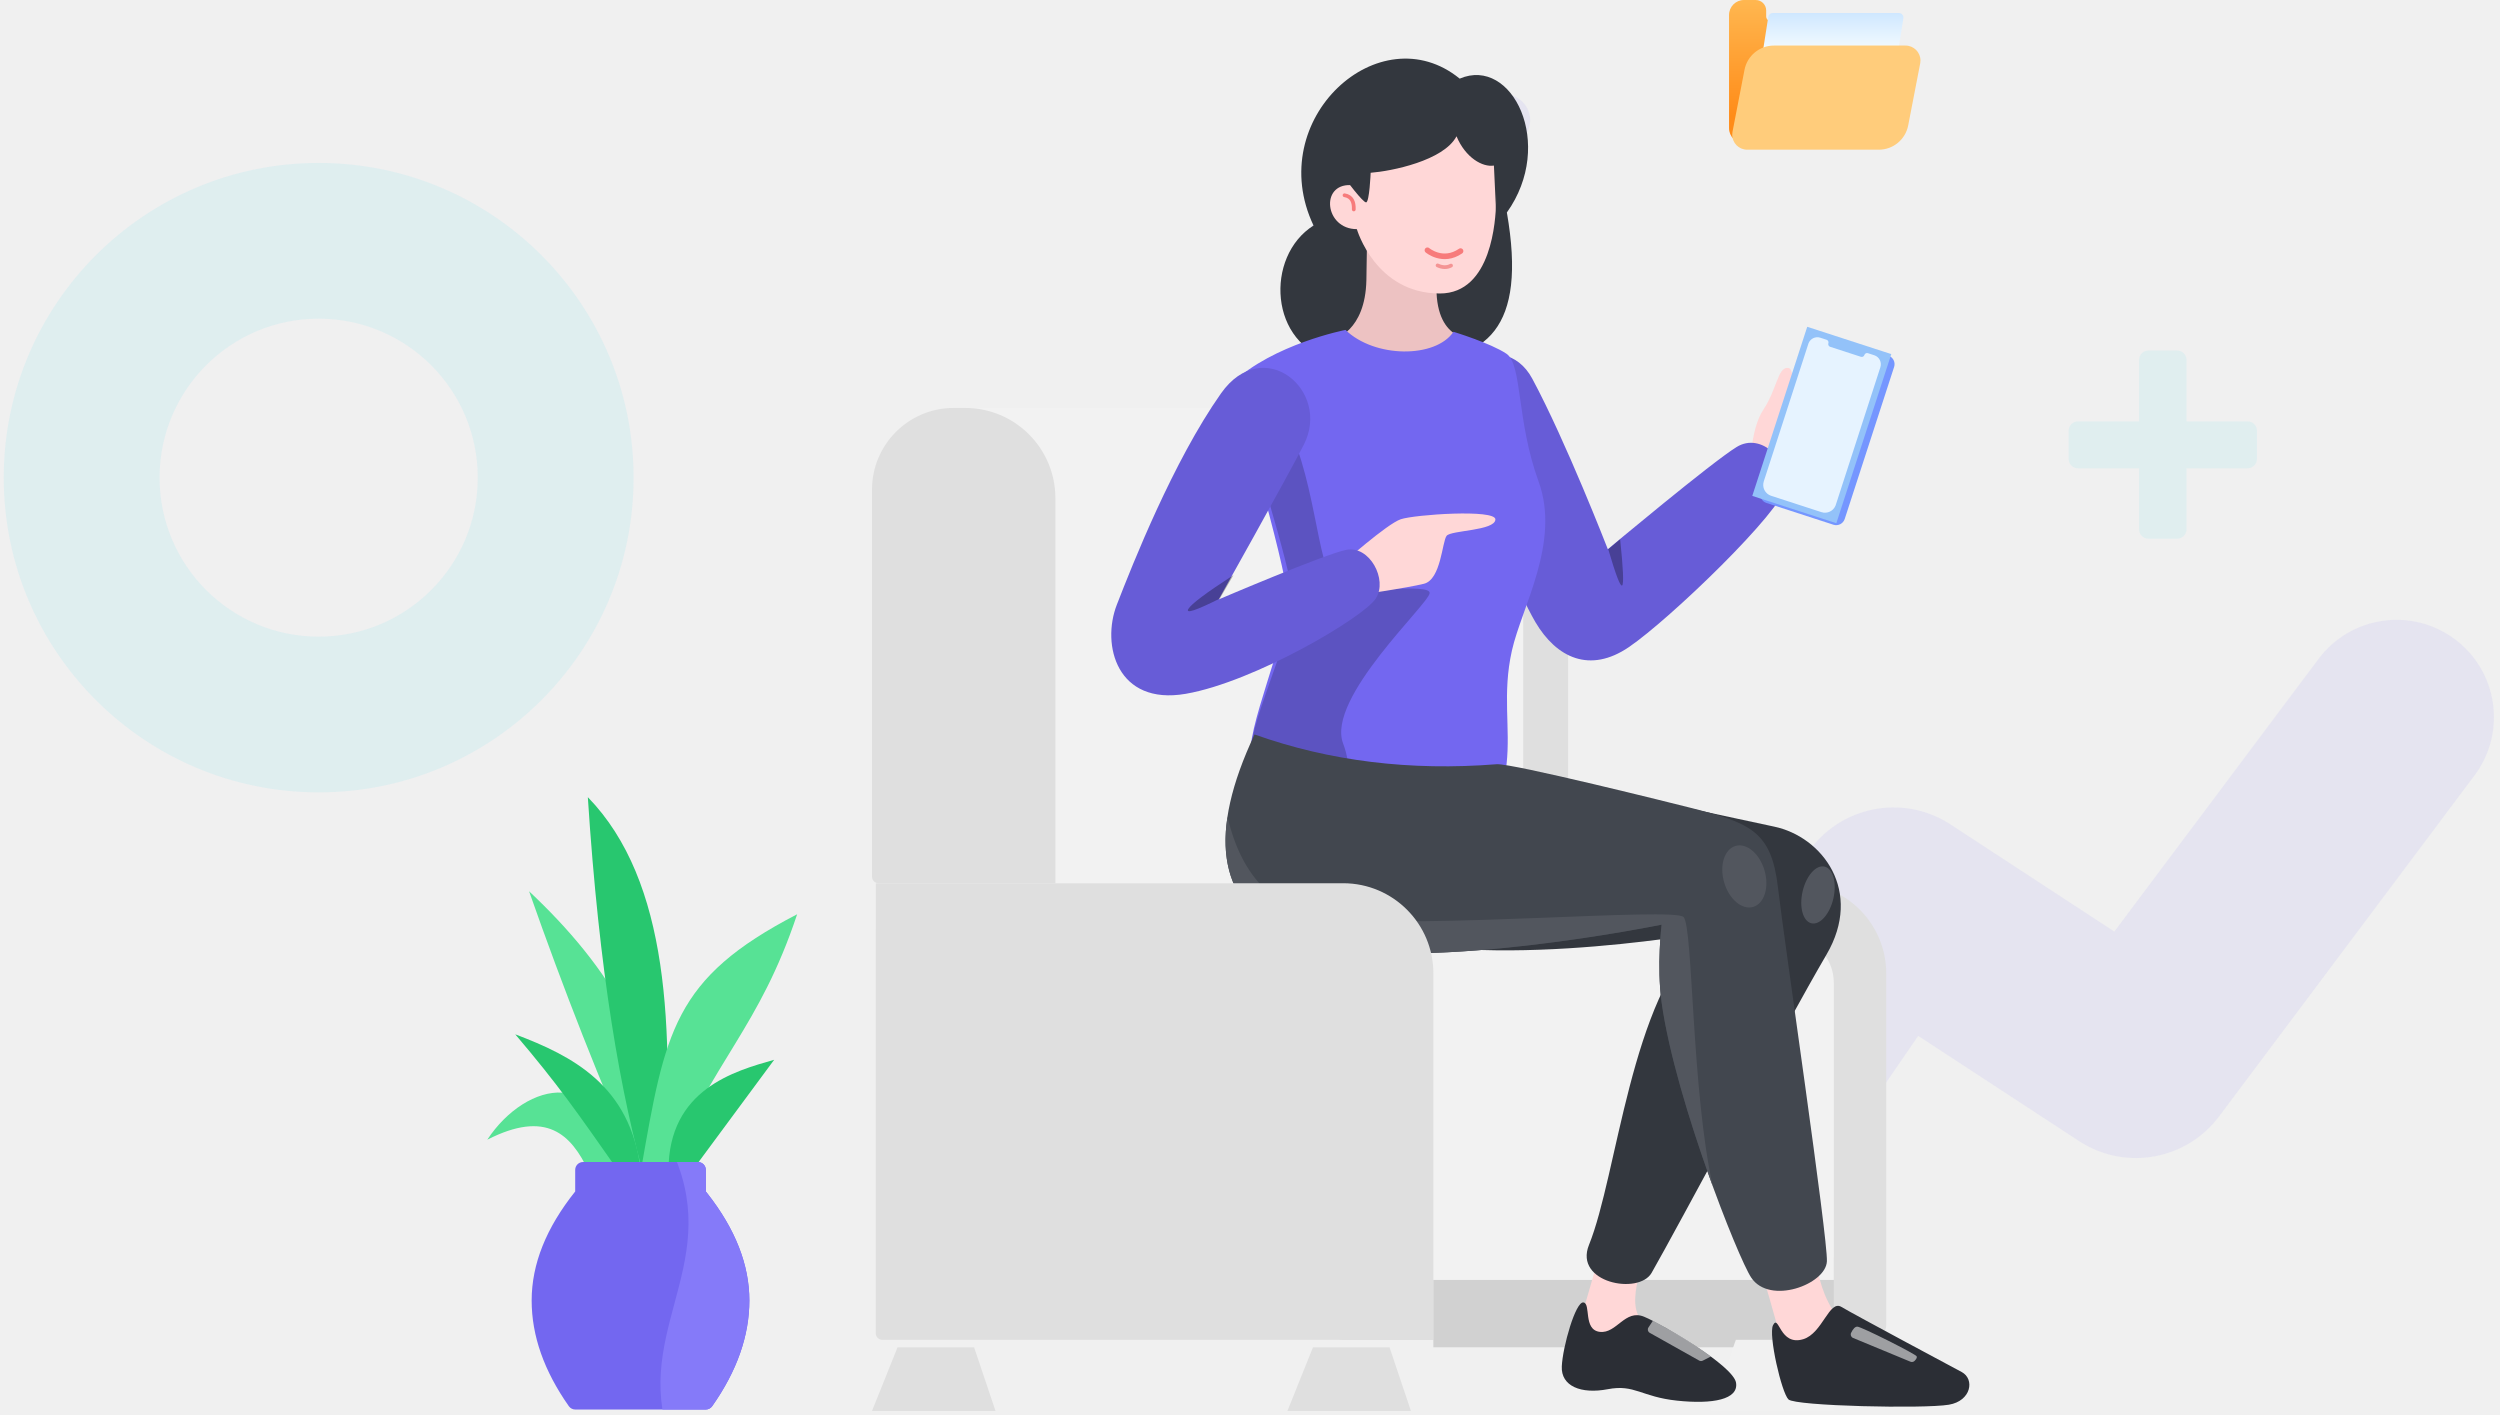
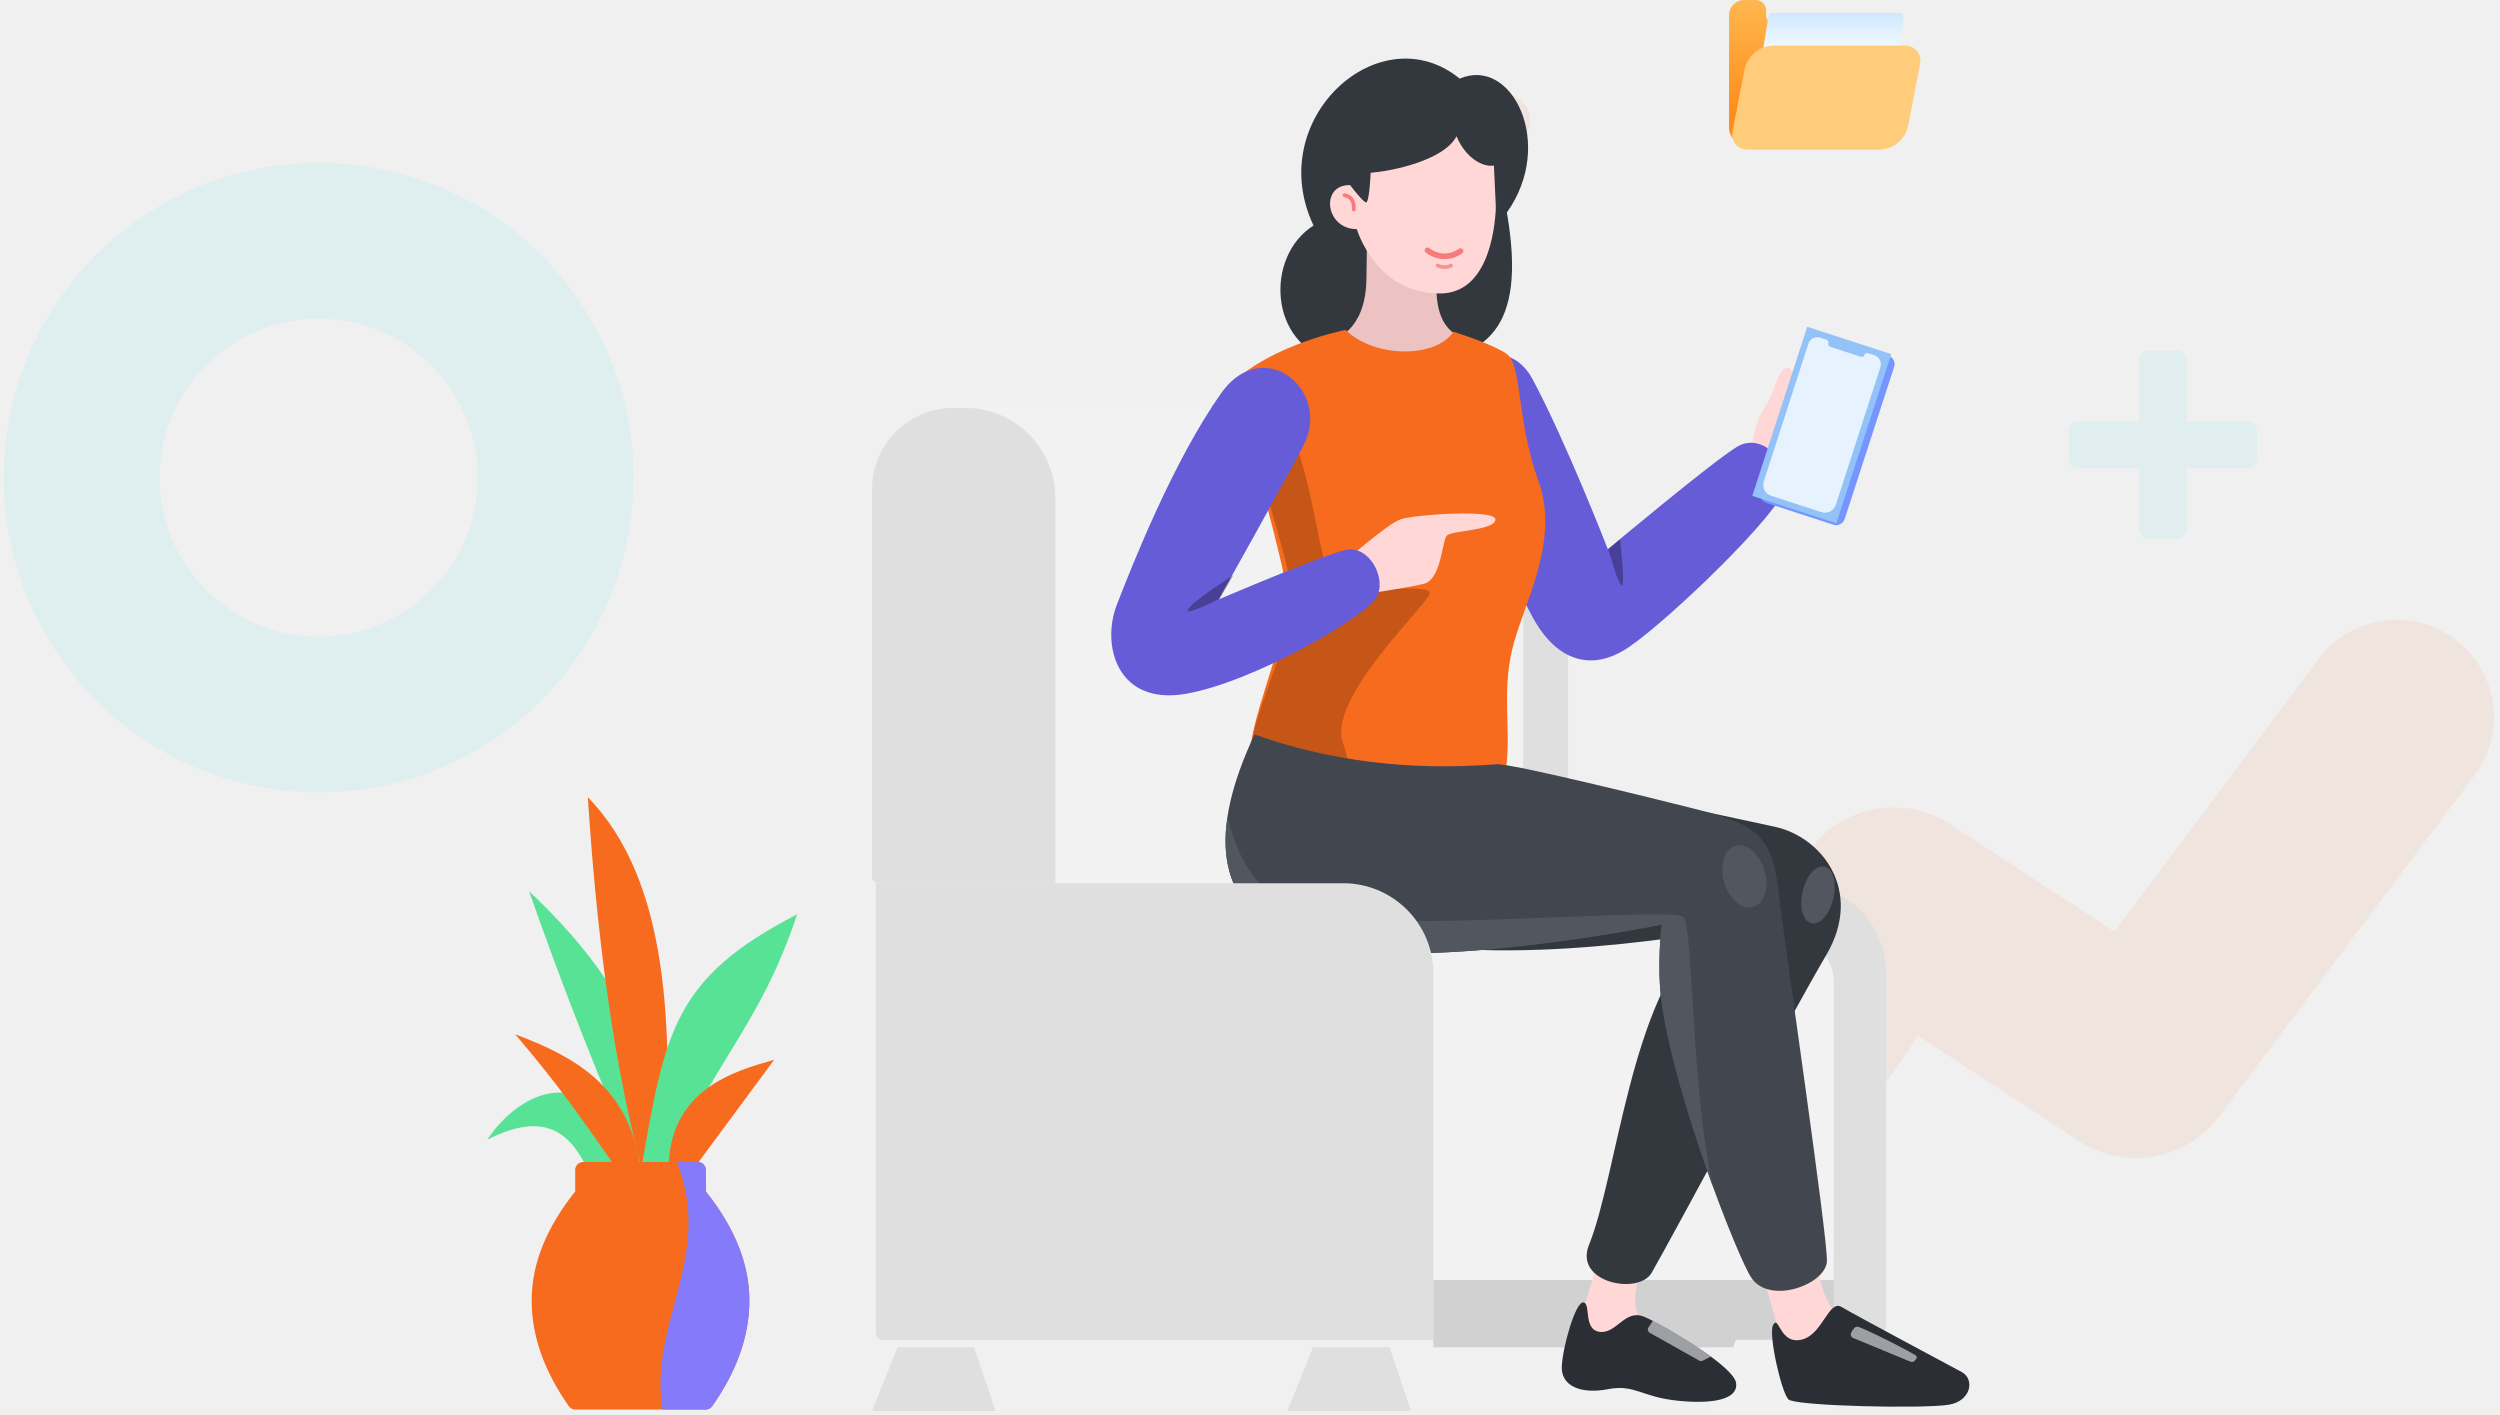
<svg xmlns="http://www.w3.org/2000/svg" xmlns:xlink="http://www.w3.org/1999/xlink" width="668" height="378" viewBox="0 0 668 378">
  <defs>
    <linearGradient id="ole6nyj9la" x1="50%" x2="50%" y1="81.177%" y2="-34.513%">
      <stop offset="0%" stop-color="#FF8C19" />
      <stop offset="100%" stop-color="#FFC967" />
    </linearGradient>
    <linearGradient id="am8kexv0ib" x1="62.11%" x2="62.11%" y1="31.381%" y2="-27.478%">
      <stop offset="0%" stop-color="#F8FDFF" />
      <stop offset="100%" stop-color="#AAD4FF" />
    </linearGradient>
    <path id="otu1t6pfxc" d="M13.75.112h30.673c1.168 0 2.115.94 2.115 2.1v5.774c7.757 9.712 11.635 19.423 11.635 29.135 0 9.412-3.312 18.825-9.935 28.237-.396.562-1.044.897-1.735.897H11.67c-.691 0-1.339-.335-1.735-.897C3.312 55.946 0 46.533 0 37.121c0-9.528 3.733-19.057 11.2-28.585l.435-.55V2.212c0-1.16.947-2.1 2.115-2.1z" />
  </defs>
  <g fill="none" fill-rule="evenodd">
    <g>
      <g>
        <g>
-           <path fill="#7367F0" fill-rule="nonzero" d="M618.526 151.035c8.614-11.498 24.925-13.841 36.431-5.233 11.392 8.523 13.803 24.583 5.492 36.06l-.255.347-68.253 91.106c-8.694 11.604-24.84 14.547-37.057 6.824l-.369-.237-42.967-28.104-43.322 63.054c-8.055 11.723-24.014 14.788-35.83 6.96l-.356-.241c-11.731-8.05-14.799-23.998-6.965-35.806l.24-.356 56.77-82.626c8.458-12.31 25.123-15.701 37.709-7.754l.38.244L563.94 223.9l54.586-72.864zM395.115 3.192C397.3.02 401.65-.788 404.833 1.39c3.14 2.149 3.97 6.4 1.892 9.562l-.085.126-17.01 24.708c-2.493 3.482-7.318 4.321-10.842 1.912l-.125-.087-9.77-6.954-10.587 16.772c-2.029 3.214-6.259 4.21-9.51 2.264l-.128-.079c-3.224-2.023-4.222-6.24-2.27-9.481l.078-.128 14.041-22.241c2.313-3.664 7.168-4.765 10.843-2.46l.192.125.189.13 9.974 7.1 13.4-19.467z" opacity=".085" transform="translate(-143, -351) translate(143.5, 351) translate(0.5, 25)" />
+           <path fill="#F66B1D" fill-rule="nonzero" d="M618.526 151.035c8.614-11.498 24.925-13.841 36.431-5.233 11.392 8.523 13.803 24.583 5.492 36.06l-.255.347-68.253 91.106c-8.694 11.604-24.84 14.547-37.057 6.824l-.369-.237-42.967-28.104-43.322 63.054c-8.055 11.723-24.014 14.788-35.83 6.96l-.356-.241c-11.731-8.05-14.799-23.998-6.965-35.806l.24-.356 56.77-82.626c8.458-12.31 25.123-15.701 37.709-7.754l.38.244L563.94 223.9l54.586-72.864zM395.115 3.192C397.3.02 401.65-.788 404.833 1.39c3.14 2.149 3.97 6.4 1.892 9.562l-.085.126-17.01 24.708c-2.493 3.482-7.318 4.321-10.842 1.912l-.125-.087-9.77-6.954-10.587 16.772c-2.029 3.214-6.259 4.21-9.51 2.264l-.128-.079c-3.224-2.023-4.222-6.24-2.27-9.481l.078-.128 14.041-22.241c2.313-3.664 7.168-4.765 10.843-2.46l.192.125.189.13 9.974 7.1 13.4-19.467z" opacity=".085" transform="translate(-143, -351) translate(143.5, 351) translate(0.5, 25)" />
          <path fill="#00CFE8" d="M583.235 116.44v-16.308h16.322c1.38 0 2.5-1.12 2.5-2.5v-7.543c0-1.38-1.12-2.5-2.5-2.5h-16.322V71.16c0-1.381-1.12-2.5-2.5-2.5h-7.673c-1.38 0-2.5 1.119-2.5 2.5v16.43h-16.321c-1.381 0-2.5 1.12-2.5 2.5v7.543c0 1.38 1.119 2.5 2.5 2.5h16.321v16.309c0 1.38 1.12 2.5 2.5 2.5h7.673c1.38 0 2.5-1.12 2.5-2.5z" opacity=".07" transform="translate(-143, -351) translate(143.5, 351) translate(0.5, 25)" />
          <path fill="#00CFE8" d="M84.148 18.537c46.474 0 84.15 37.65 84.15 84.093 0 46.443-37.676 84.093-84.15 84.093-46.474 0-84.15-37.65-84.15-84.093 0-46.443 37.676-84.093 84.15-84.093zm0 41.613c-23.477 0-42.508 19.019-42.508 42.48 0 23.46 19.031 42.48 42.508 42.48 23.477 0 42.509-19.02 42.509-42.48 0-23.461-19.032-42.48-42.509-42.48z" opacity=".074" transform="translate(-143, -351) translate(143.5, 351) translate(0.5, 25)" />
        </g>
        <g>
          <path fill="#DFDFDF" d="M47.111 236H172v118c0 2.21-1.79 4-4 4H27c-2.21 0-4-1.79-4-4v-93.889C23 246.795 33.795 236 47.111 236z" transform="translate(-143, -351) translate(143.5, 351) translate(328, 189) scale(-1, 1) translate(-328, -189) translate(129.5, 0)" />
          <path fill="#D1D1D1" d="M37 336L144 336 144 360 37 360z" transform="translate(-143, -351) translate(143.5, 351) translate(328, 189) scale(-1, 1) translate(-328, -189) translate(129.5, 0)" />
          <path fill="#DFDFDF" d="M176.173 360L183 377 150 377 155.719 360z" transform="translate(-143, -351) translate(143.5, 351) translate(328, 189) scale(-1, 1) translate(-328, -189) translate(129.5, 0)" />
          <path fill="#F1F1F1" d="M63.173 358L70 377 37 377 42.719 358z" transform="translate(-143, -351) translate(143.5, 351) translate(328, 189) scale(-1, 1) translate(-328, -189) translate(129.5, 0)" />
          <path fill="#DFDFDF" d="M287.173 360L294 377 261 377 266.719 360zM131.578 109.894L172 109v139h-64V134c0-13.109 10.473-23.816 23.578-24.106z" transform="translate(-143, -351) translate(143.5, 351) translate(328, 189) scale(-1, 1) translate(-328, -189) translate(129.5, 0)" />
          <path fill="#F2F2F2" d="M144.111 109H271.16c12.062 0 21.84 9.778 21.84 21.84v117.413c0 .965-.782 1.747-1.747 1.747H120V133.111C120 119.795 130.795 109 144.111 109z" transform="translate(-143, -351) translate(143.5, 351) translate(328, 189) scale(-1, 1) translate(-328, -189) translate(129.5, 0)" />
          <path fill="#DFDFDF" d="M269.111 109h3.049c12.062 0 21.84 9.778 21.84 21.84v103.413c0 .965-.782 1.747-1.747 1.747H245V133.111C245 119.795 255.795 109 269.111 109z" transform="translate(-143, -351) translate(143.5, 351) translate(328, 189) scale(-1, 1) translate(-328, -189) translate(129.5, 0)" />
          <path fill="#F2F2F2" d="M49.6 250H165v92H37v-79.4c0-6.959 5.641-12.6 12.6-12.6z" transform="translate(-143, -351) translate(143.5, 351) translate(328, 189) scale(-1, 1) translate(-328, -189) translate(129.5, 0)" />
          <g>
            <g>
              <path fill="#33373E" d="M14.105 80.612C-3.09 76.584-4.223 52.84 8.85 44.604-4.632 16.172 26.547-12.057 47.904 5.352 61.905-.677 73.54 22.849 60.512 41.12c5.463 31.373-5.655 39.483-25.696 39.828l-20.71-.337z" transform="translate(-143, -351) translate(143.5, 351) translate(328, 189) scale(-1, 1) translate(-328, -189) translate(129.5, 0) translate(115.5, 196) scale(-1, 1) translate(-115.5, -196) translate(0, 15) translate(46.12518, 0.659181)" />
              <path fill="#EDC2C2" d="M14.32 74.942s8.364-1.976 8.654-15.764c.29-13.788.087-18.495.087-18.495l18.425-.334s.201 15.366.204 20.925c.008 14.928 10.348 13.668 10.348 13.668s-2.15 12.104-18.845 13.049c-13.036.738-18.874-13.05-18.874-13.05z" transform="translate(-143, -351) translate(143.5, 351) translate(328, 189) scale(-1, 1) translate(-328, -189) translate(129.5, 0) translate(115.5, 196) scale(-1, 1) translate(-115.5, -196) translate(0, 15) translate(46.12518, 0.659181)" />
              <path fill="#FFD7D7" d="M18.766 33.798c-8.22-.32-6.88 11.785 1.66 11.768 0 0 4.959 17.196 22.177 17.196 13.984 0 14.893-20.042 15.02-24.04.137-4.263.154-18.268.154-18.268l-39.331-.018.32 13.362z" transform="translate(-143, -351) translate(143.5, 351) translate(328, 189) scale(-1, 1) translate(-328, -189) translate(129.5, 0) translate(115.5, 196) scale(-1, 1) translate(-115.5, -196) translate(0, 15) translate(46.12518, 0.659181)" />
              <path stroke="#F77B7B" stroke-linecap="round" stroke-width="1.5" d="M39.283 51.21s4.102 3.493 8.851.222" transform="translate(-143, -351) translate(143.5, 351) translate(328, 189) scale(-1, 1) translate(-328, -189) translate(129.5, 0) translate(115.5, 196) scale(-1, 1) translate(-115.5, -196) translate(0, 15) translate(46.12518, 0.659181)" />
              <path stroke="#F49494" stroke-linecap="round" d="M41.984 55.318c1.296.547 2.525.548 3.6-.08" transform="translate(-143, -351) translate(143.5, 351) translate(328, 189) scale(-1, 1) translate(-328, -189) translate(129.5, 0) translate(115.5, 196) scale(-1, 1) translate(-115.5, -196) translate(0, 15) translate(46.12518, 0.659181) translate(43.78422, 55.47802) rotate(2) translate(-43.78422, -55.47802)" />
              <path stroke="#F77B7B" stroke-linecap="round" d="M19.142 40.51c.519-1.873.292-3.508-1.556-4.253" transform="translate(-143, -351) translate(143.5, 351) translate(328, 189) scale(-1, 1) translate(-328, -189) translate(129.5, 0) translate(115.5, 196) scale(-1, 1) translate(-115.5, -196) translate(0, 15) translate(46.12518, 0.659181) translate(18.4849, 38.38361) rotate(-13) translate(-18.4849, -38.38361)" />
              <path fill="#33373E" d="M17.465 32.302s4.505 6.082 5.418 6.114c.913.032 1.232-7.91 1.232-7.91 5.527-.424 19.514-3.226 22.942-9.753 2.398 5.76 6.981 8.317 9.993 7.826l.57 12.236 1.406-24.599H16.363l1.102 16.086z" transform="translate(-143, -351) translate(143.5, 351) translate(328, 189) scale(-1, 1) translate(-328, -189) translate(129.5, 0) translate(115.5, 196) scale(-1, 1) translate(-115.5, -196) translate(0, 15) translate(46.12518, 0.659181)" />
            </g>
            <g>
              <path fill="#FFD7D7" d="M91.622 132.095s-7.374 14.982-1.33 19.703c6.055 4.722 22.046 13.571 22.046 13.571l-42.367-2.678 9.418-32.676 12.233 2.08z" transform="translate(-143, -351) translate(143.5, 351) translate(328, 189) scale(-1, 1) translate(-328, -189) translate(129.5, 0) translate(115.5, 196) scale(-1, 1) translate(-115.5, -196) translate(0, 15) translate(53.01019, 186.6562)" />
              <path fill="#2B2E35" d="M74.07 146.353c2.09.246-.143 7.327 4.384 7.865 4.518.538 6.714-6.17 11.84-4.044 5.128 2.127 23.826 13.123 24.562 17.619.745 4.494-6.221 5.817-15.775 4.802-9.554-1.015-11.315-4.434-18.487-3.057-7.163 1.376-12.53-.818-12.293-6.083.237-5.265 3.678-17.347 5.768-17.102z" transform="translate(-143, -351) translate(143.5, 351) translate(328, 189) scale(-1, 1) translate(-328, -189) translate(129.5, 0) translate(115.5, 196) scale(-1, 1) translate(-115.5, -196) translate(0, 15) translate(53.01019, 186.6562)" />
              <path fill="#FFF" fill-opacity=".541" d="M92.633 151.265l-1.181 1.782c-.305.46-.18 1.081.28 1.386.021.014.042.027.064.039l13.22 7.421c.292.164.646.171.944.02l2.155-1.1c-3.082-2.246-5.601-3.933-8.386-5.589-2.138-1.272-4.504-2.583-7.096-3.959z" transform="translate(-143, -351) translate(143.5, 351) translate(328, 189) scale(-1, 1) translate(-328, -189) translate(129.5, 0) translate(115.5, 196) scale(-1, 1) translate(-115.5, -196) translate(0, 15) translate(53.01019, 186.6562)" />
              <path fill="#33373E" d="M27.8.045c12.827.576 84.214 16.46 97.184 19.158 12.97 2.698 23.936 17.3 14.045 34.208-11.108 18.98-39.77 72.884-46.728 85.035-3.444 6.014-20.82 2.642-16.739-7.452 7.609-18.818 11.142-66.091 30.541-83.328 0 0-65.237 11.422-93.417-1.661C-7.794 36.495-3.161-1.348 27.8.045z" transform="translate(-143, -351) translate(143.5, 351) translate(328, 189) scale(-1, 1) translate(-328, -189) translate(129.5, 0) translate(115.5, 196) scale(-1, 1) translate(-115.5, -196) translate(0, 15) translate(53.01019, 186.6562)" />
            </g>
            <g>
              <path fill="#FFD7D7" d="M80.996 30.762s-.145-10.499 3.506-15.985c3.65-5.487 3.795-11.315 6.558-11.124 2.763.19.027 13.737.027 13.737s3.506-1.347 6.024-3.051c2.519-1.705 10.155-10.106 11.94-8.617 3.025 2.537-1.848 16.845-4.502 19.706-2.664 2.861-17.212 12.27-17.212 12.27l-6.34-6.936z" transform="translate(-143, -351) translate(143.5, 351) translate(328, 189) scale(-1, 1) translate(-328, -189) translate(129.5, 0) translate(115.5, 196) scale(-1, 1) translate(-115.5, -196) translate(0, 15) translate(90.69452, 79.64)" />
              <path fill="#675CD7" d="M2.174 24.47C8.141 38.393 19.065 63.967 23.57 71.597c5.644 9.555 14.545 13.765 24.965 6.675 10.95-7.45 41.1-36.504 41.984-43.086.876-6.581-6.503-14.478-13.18-10.39-6.678 4.089-34.423 27.316-34.423 27.316S31.717 23.236 22.71 6.51C14.909-7.962-6.908 3.307 2.174 24.47z" transform="translate(-143, -351) translate(143.5, 351) translate(328, 189) scale(-1, 1) translate(-328, -189) translate(129.5, 0) translate(115.5, 196) scale(-1, 1) translate(-115.5, -196) translate(0, 15) translate(90.69452, 79.64)" />
              <path fill="#000" fill-opacity=".303" d="M43.03 52.126c2.006 6.841 3.242 10.064 3.711 9.668.469-.396.29-4.513-.537-12.35l-3.173 2.682z" transform="translate(-143, -351) translate(143.5, 351) translate(328, 189) scale(-1, 1) translate(-328, -189) translate(129.5, 0) translate(115.5, 196) scale(-1, 1) translate(-115.5, -196) translate(0, 15) translate(90.69452, 79.64)" />
            </g>
            <g>
              <g>
                <path fill="#7596FF" fill-rule="nonzero" d="M3.151.756h18.816c1.325 0 2.4 1.074 2.4 2.4v42.712c0 1.326-1.075 2.4-2.4 2.4H3.15c-1.325 0-2.4-1.074-2.4-2.4V3.156c0-1.326 1.075-2.4 2.4-2.4z" transform="translate(-143, -351) translate(143.5, 351) translate(328, 189) scale(-1, 1) translate(-328, -189) translate(129.5, 0) translate(115.5, 196) scale(-1, 1) translate(-115.5, -196) translate(0, 15) translate(191.388, 99.40203) scale(-1, 1) rotate(-18) translate(-191.388, -99.40203) translate(177.888, 74.90203) translate(0, 0)" />
                <path fill="#93C2F9" d="M2.53 0.131H26.145V47.644H2.53z" transform="translate(-143, -351) translate(143.5, 351) translate(328, 189) scale(-1, 1) translate(-328, -189) translate(129.5, 0) translate(115.5, 196) scale(-1, 1) translate(-115.5, -196) translate(0, 15) translate(191.388, 99.40203) scale(-1, 1) rotate(-18) translate(-191.388, -99.40203) translate(177.888, 74.90203) translate(0, 0)" />
                <path fill="#E6F3FF" fill-rule="nonzero" d="M6.751 1.828h1.791c.365 0 .669.265.732.613l.012.135c0 .413.332.747.743.747h8.636c.365 0 .668-.264.731-.613l.012-.134c0-.413.333-.748.744-.748h1.782c1.323 0 2.409 1.026 2.514 2.33l.009.21-.034 38.638c-.005 1.685-1.363 3.051-3.04 3.054H7.215c-1.604.003-2.917-1.249-3.028-2.834l-.008-.218s0-.002.003-.002l.034-38.628c.001-1.409 1.136-2.55 2.536-2.55z" transform="translate(-143, -351) translate(143.5, 351) translate(328, 189) scale(-1, 1) translate(-328, -189) translate(129.5, 0) translate(115.5, 196) scale(-1, 1) translate(-115.5, -196) translate(0, 15) translate(191.388, 99.40203) scale(-1, 1) rotate(-18) translate(-191.388, -99.40203) translate(177.888, 74.90203) translate(0, 0)" />
              </g>
            </g>
            <g>
-               <path fill="#7367F0" d="M0 14.183s14.378 48.433 14.804 57.6c.426 9.17-11.76 36.116-9.685 42.927 4.784 15.739 65.857 22.516 68.19 1.343 1.089-9.874-1.176-18.737 1.434-30.372 2.6-11.635 13.052-28.924 7.124-45.18-5.929-16.255-4.34-31.294-8.58-34.137-4.24-2.842-14.152-5.86-14.152-5.86-4.82 7.135-21.092 7.03-28.856-.504 0 0-19.29 3.764-30.279 14.183z" transform="translate(-143, -351) translate(143.5, 351) translate(328, 189) scale(-1, 1) translate(-328, -189) translate(129.5, 0) translate(115.5, 196) scale(-1, 1) translate(-115.5, -196) translate(0, 15) translate(33.24044, 73.15361)" />
+               <path fill="#F66B1D" d="M0 14.183s14.378 48.433 14.804 57.6c.426 9.17-11.76 36.116-9.685 42.927 4.784 15.739 65.857 22.516 68.19 1.343 1.089-9.874-1.176-18.737 1.434-30.372 2.6-11.635 13.052-28.924 7.124-45.18-5.929-16.255-4.34-31.294-8.58-34.137-4.24-2.842-14.152-5.86-14.152-5.86-4.82 7.135-21.092 7.03-28.856-.504 0 0-19.29 3.764-30.279 14.183z" transform="translate(-143, -351) translate(143.5, 351) translate(328, 189) scale(-1, 1) translate(-328, -189) translate(129.5, 0) translate(115.5, 196) scale(-1, 1) translate(-115.5, -196) translate(0, 15) translate(33.24044, 73.15361)" />
              <path fill="#000" fill-opacity=".199" d="M12.885 22.027c9.584 15.301 9.555 41.941 14.703 45.43 5.147 3.489 25.181.065 25.181 2.828s-27.686 28.084-23.14 40.19c2.38 6.337 1.734 12.008-1.937 17.01l-1.199-.262c-10.908-2.48-19.678-6.934-21.374-12.513-2.075-6.811 11.517-33.758 11.09-42.927C15.85 64.001 4.42 27.926.975 17.2c2.806-4.98 6.775-3.37 11.91 4.828z" transform="translate(-143, -351) translate(143.5, 351) translate(328, 189) scale(-1, 1) translate(-328, -189) translate(129.5, 0) translate(115.5, 196) scale(-1, 1) translate(-115.5, -196) translate(0, 15) translate(33.24044, 73.15361)" />
            </g>
            <g>
              <path fill="#FFD7D7" d="M62.468 52.486S74.58 41.704 78.287 40.452c3.707-1.25 25.42-2.754 25.283.073-.156 3.03-11.818 2.855-13.026 4.346-1.209 1.49-1.483 11.675-6.051 12.819-4.559 1.143-18.226 3.115-18.226 3.115l-3.799-8.319z" transform="translate(-143, -351) translate(143.5, 351) translate(328, 189) scale(-1, 1) translate(-328, -189) translate(129.5, 0) translate(115.5, 196) scale(-1, 1) translate(-115.5, -196) translate(0, 15) translate(0, 83.28828)" />
              <path fill="#675CD7" d="M30.25 6.832C17.49 24.947 6.595 52.541 2.414 63.299c-4.182 10.758.036 26.985 18.423 23.799 18.354-3.177 47.557-20.441 50.788-25.477 3.231-5.036-1.677-14.2-7.859-13-5.727 1.11-34.133 13.26-34.133 13.26s18.275-32.586 22.737-41.322C59.825 5.971 41.488-9.129 30.25 6.832z" transform="translate(-143, -351) translate(143.5, 351) translate(328, 189) scale(-1, 1) translate(-328, -189) translate(129.5, 0) translate(115.5, 196) scale(-1, 1) translate(-115.5, -196) translate(0, 15) translate(0, 83.28828)" />
              <path fill="#000" fill-opacity=".303" d="M29.923 61.658c-6.38 3.19-9.182 4.115-8.404 2.778.778-1.338 4.797-4.356 12.057-9.055l-3.653 6.277z" transform="translate(-143, -351) translate(143.5, 351) translate(328, 189) scale(-1, 1) translate(-328, -189) translate(129.5, 0) translate(115.5, 196) scale(-1, 1) translate(-115.5, -196) translate(0, 15) translate(0, 83.28828)" />
            </g>
            <g transform="translate(-143, -351) translate(143.5, 351) translate(328, 189) scale(-1, 1) translate(-328, -189) translate(129.5, 0) translate(115.5, 196) scale(-1, 1) translate(-115.5, -196) translate(0, 15) translate(30.92498, 181)">
              <path fill="#FFD7D7" d="M158.258 138.352s-.222 17.635 14.222 24.228c14.435 6.592 24.72 6.195 23.411 11.292-1.309 5.096-38.883 4.89-42.391.905-2.991-3.391-9.495-34.966-11.285-32.552l16.043-3.873z" />
              <path fill="#2B2E35" d="M146.83 158.092c1.613-3.136 1.714 5.684 8.077 3.74 5.163-1.577 6.928-10.604 10.19-8.627 3.263 1.977 31.983 17.308 32.146 17.4 3.536 1.916 2.548 7.72-3.424 8.734-6.636 1.125-41.02.367-42.866-1.412-1.845-1.78-5.417-17.321-4.123-19.835z" />
              <path fill="#FFF" fill-opacity=".541" d="M169.346 158.477c-.573 0-1.126.553-1.659 1.658-.24.498-.03 1.096.467 1.336l.051.023 15.351 6.358c.375.155.806.069 1.091-.218.518-.519.703-.932.557-1.238-.28-.588-14.776-7.919-15.858-7.919z" />
              <path fill="#42474F" d="M8.29.25C-4.14 26.66-1.62 44.4 15.85 53.468c25.343 13.156 101.21-2.404 101.21-2.404s-1.356 10.98 0 20.773c3.54 25.576 20.38 68.188 23.943 73.542 4.927 7.404 19.935 1.82 20.218-4.345.282-6.165-11.314-84.905-13.078-99.92-1.754-15.017-7.293-17.198-23.47-21.303-3.717-.943-47.669-11.93-51.695-11.61C49.914 10.035 28.351 7.385 8.291.25z" />
              <path fill="#52565E" d="M28.732 49.38c25.09 2.828 91.515-3.002 94.183-.353 2.547 2.53 2.122 46.529 7.836 71.995l-.87-2.405c-5.373-15.013-10.952-33.272-12.822-46.78-1.356-9.793 0-20.773 0-20.773l-3.06.596c-14.42 2.725-75.849 13.385-98.15 1.808C3.765 47.196-1.166 36.775 1.056 22.205c3.826 16.468 13.05 25.526 27.676 27.175z" />
              <ellipse cx="158.842" cy="43.129" fill="#52565E" rx="4.218" ry="7.775" transform="translate(158.8419, 43.12891) rotate(13) translate(-158.8419, -43.12891)" />
              <ellipse cx="139.162" cy="38.18" fill="#52565E" rx="5.625" ry="8.481" transform="translate(139.1624, 38.17969) rotate(-16) translate(-139.1624, -38.17969)" />
            </g>
          </g>
          <path fill="#DFDFDF" d="M168.111 236H293v120.253c0 .965-.782 1.747-1.747 1.747H144v-97.889C144 246.795 154.795 236 168.111 236z" transform="translate(-143, -351) translate(143.5, 351) translate(328, 189) scale(-1, 1) translate(-328, -189) translate(129.5, 0)" />
          <g>
            <path fill="url(#ole6nyj9la)" d="M4 0h3.115c1.55 0 2.808 1.257 2.808 2.808v1.589c0 .673.546 1.219 1.219 1.219h29.925c2.209 0 4 1.79 4 4V34.26c0 2.209-1.791 4-4 4H4c-2.21 0-4-1.791-4-4V4c0-2.21 1.79-4 4-4z" transform="translate(-143, -351) translate(143.5, 351) translate(328, 189) scale(-1, 1) translate(-328, -189) translate(129.5, 0) translate(39, 20) scale(-1, 1) translate(-39, -20) translate(13, 0)" />
            <path fill="url(#am8kexv0ib)" d="M11.688 3.478h33.687c.673 0 1.22.546 1.22 1.22 0 .063-.006.126-.015.188L41.517 37.23c-.093.594-.604 1.03-1.205 1.03H6.625c-.673 0-1.22-.545-1.22-1.218 0-.064.006-.127.015-.189l5.063-32.344c.093-.593.604-1.03 1.205-1.03z" transform="translate(-143, -351) translate(143.5, 351) translate(328, 189) scale(-1, 1) translate(-328, -189) translate(129.5, 0) translate(39, 20) scale(-1, 1) translate(-39, -20) translate(13, 0)" />
            <path fill="#FFCC7B" d="M51.078 16.934l-3.211 16.587C47.138 37.283 43.844 40 40.013 40H4.849c-2.21 0-4-1.79-4-4 0-.255.024-.51.073-.76l3.211-16.587c.729-3.762 4.023-6.48 7.854-6.48h35.164c2.21 0 4 1.792 4 4 0 .256-.024.51-.073.761z" transform="translate(-143, -351) translate(143.5, 351) translate(328, 189) scale(-1, 1) translate(-328, -189) translate(129.5, 0) translate(39, 20) scale(-1, 1) translate(-39, -20) translate(13, 0)" />
          </g>
          <g>
            <g>
              <path fill="#57E295" d="M41.464 101.6c11.009-24.85 21.01-50.371 30.166-76.456C50.54 44.978 34.14 69.142 36.476 101.6h4.988z" transform="translate(-143, -351) translate(143.5, 351) translate(328, 189) scale(-1, 1) translate(-328, -189) translate(129.5, 0) translate(314, 213)" />
-               <path fill="#28C76F" d="M35.597 104.195C32.99 61.823 34.095 22.47 55.933 0c-3.012 46.523-8.647 79.296-15.783 104.195h-4.553z" transform="translate(-143, -351) translate(143.5, 351) translate(328, 189) scale(-1, 1) translate(-328, -189) translate(129.5, 0) translate(314, 213)" />
+               <path fill="#F66B1D" d="M35.597 104.195C32.99 61.823 34.095 22.47 55.933 0c-3.012 46.523-8.647 79.296-15.783 104.195h-4.553z" transform="translate(-143, -351) translate(143.5, 351) translate(328, 189) scale(-1, 1) translate(-328, -189) translate(129.5, 0) translate(314, 213)" />
              <path fill="#57E295" d="M34.595 99.782C22.395 70.172 10.135 61.685 0 31.291c33.167 17.16 35.246 31.331 41.756 68.491h-7.161z" transform="translate(-143, -351) translate(143.5, 351) translate(328, 189) scale(-1, 1) translate(-328, -189) translate(129.5, 0) translate(314, 213)" />
-               <path fill="#28C76F" d="M28.028 99.782L6.141 70.172c10.57 3.007 28.24 7.876 28.24 29.61h-6.353z" transform="translate(-143, -351) translate(143.5, 351) translate(328, 189) scale(-1, 1) translate(-328, -189) translate(129.5, 0) translate(314, 213)" />
+               <path fill="#F66B1D" d="M28.028 99.782L6.141 70.172c10.57 3.007 28.24 7.876 28.24 29.61h-6.353z" transform="translate(-143, -351) translate(143.5, 351) translate(328, 189) scale(-1, 1) translate(-328, -189) translate(129.5, 0) translate(314, 213)" />
              <path fill="#57E295" d="M48.5 99.782H55.8c4.64-9.667 11.179-16.322 26.998-8.255-10.37-15.76-31.645-20.53-34.3 8.255z" transform="translate(-143, -351) translate(143.5, 351) translate(328, 189) scale(-1, 1) translate(-328, -189) translate(129.5, 0) translate(314, 213)" />
-               <path fill="#28C76F" d="M41.783 99.782h6.072c11.144-15.901 15.935-22.83 27.467-36.41-15.192 5.752-30.786 13.58-33.539 36.41z" transform="translate(-143, -351) translate(143.5, 351) translate(328, 189) scale(-1, 1) translate(-328, -189) translate(129.5, 0) translate(314, 213)" />
+               <path fill="#F66B1D" d="M41.783 99.782h6.072c11.144-15.901 15.935-22.83 27.467-36.41-15.192 5.752-30.786 13.58-33.539 36.41z" transform="translate(-143, -351) translate(143.5, 351) translate(328, 189) scale(-1, 1) translate(-328, -189) translate(129.5, 0) translate(314, 213)" />
            </g>
            <g transform="translate(-143, -351) translate(143.5, 351) translate(328, 189) scale(-1, 1) translate(-328, -189) translate(129.5, 0) translate(314, 213) translate(12.76923, 97.375)">
              <mask id="3ce2ypl32d" fill="#fff">
                <use xlink:href="#otu1t6pfxc" />
              </mask>
-               <use fill="#7367F0" xlink:href="#otu1t6pfxc" />
+               <use fill="#F66B1D" xlink:href="#otu1t6pfxc" />
              <path fill="#857AF9" d="M-7.404-1.706h27.5c-13.165 30.42 12.804 48.436 0 78.742h-27.5V-1.706z" mask="url(#3ce2ypl32d)" />
            </g>
          </g>
        </g>
      </g>
    </g>
  </g>
</svg>
